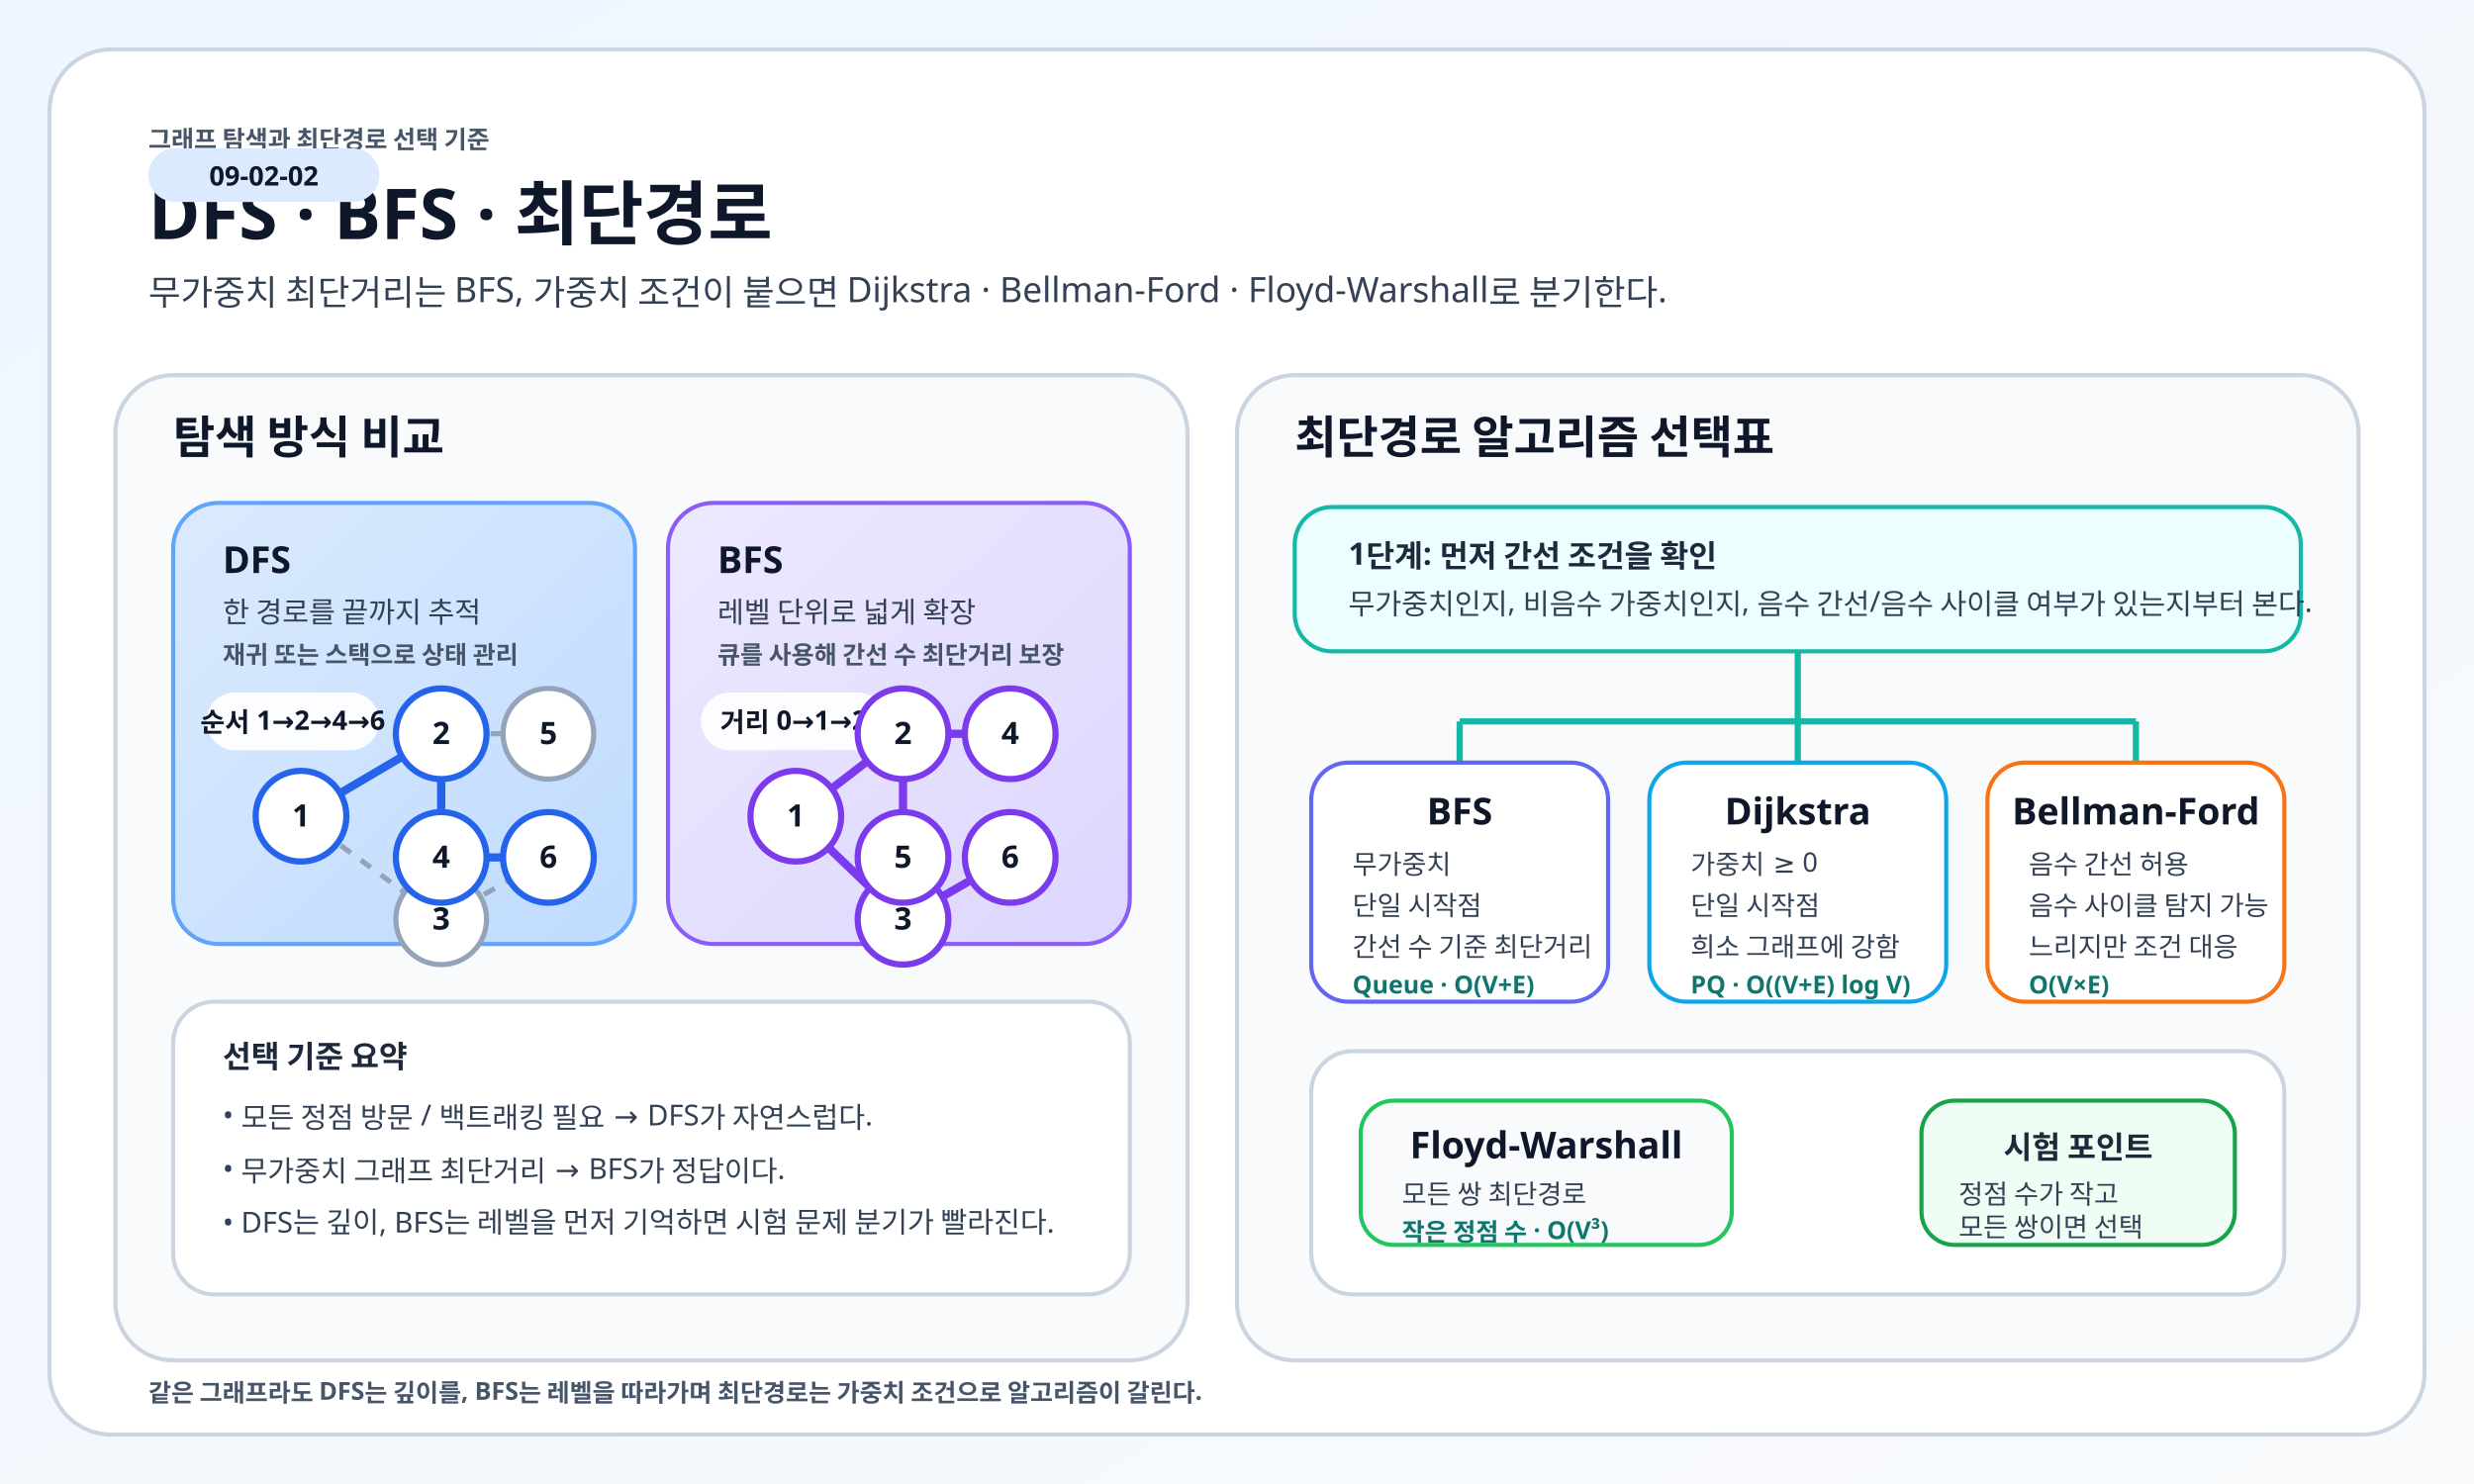
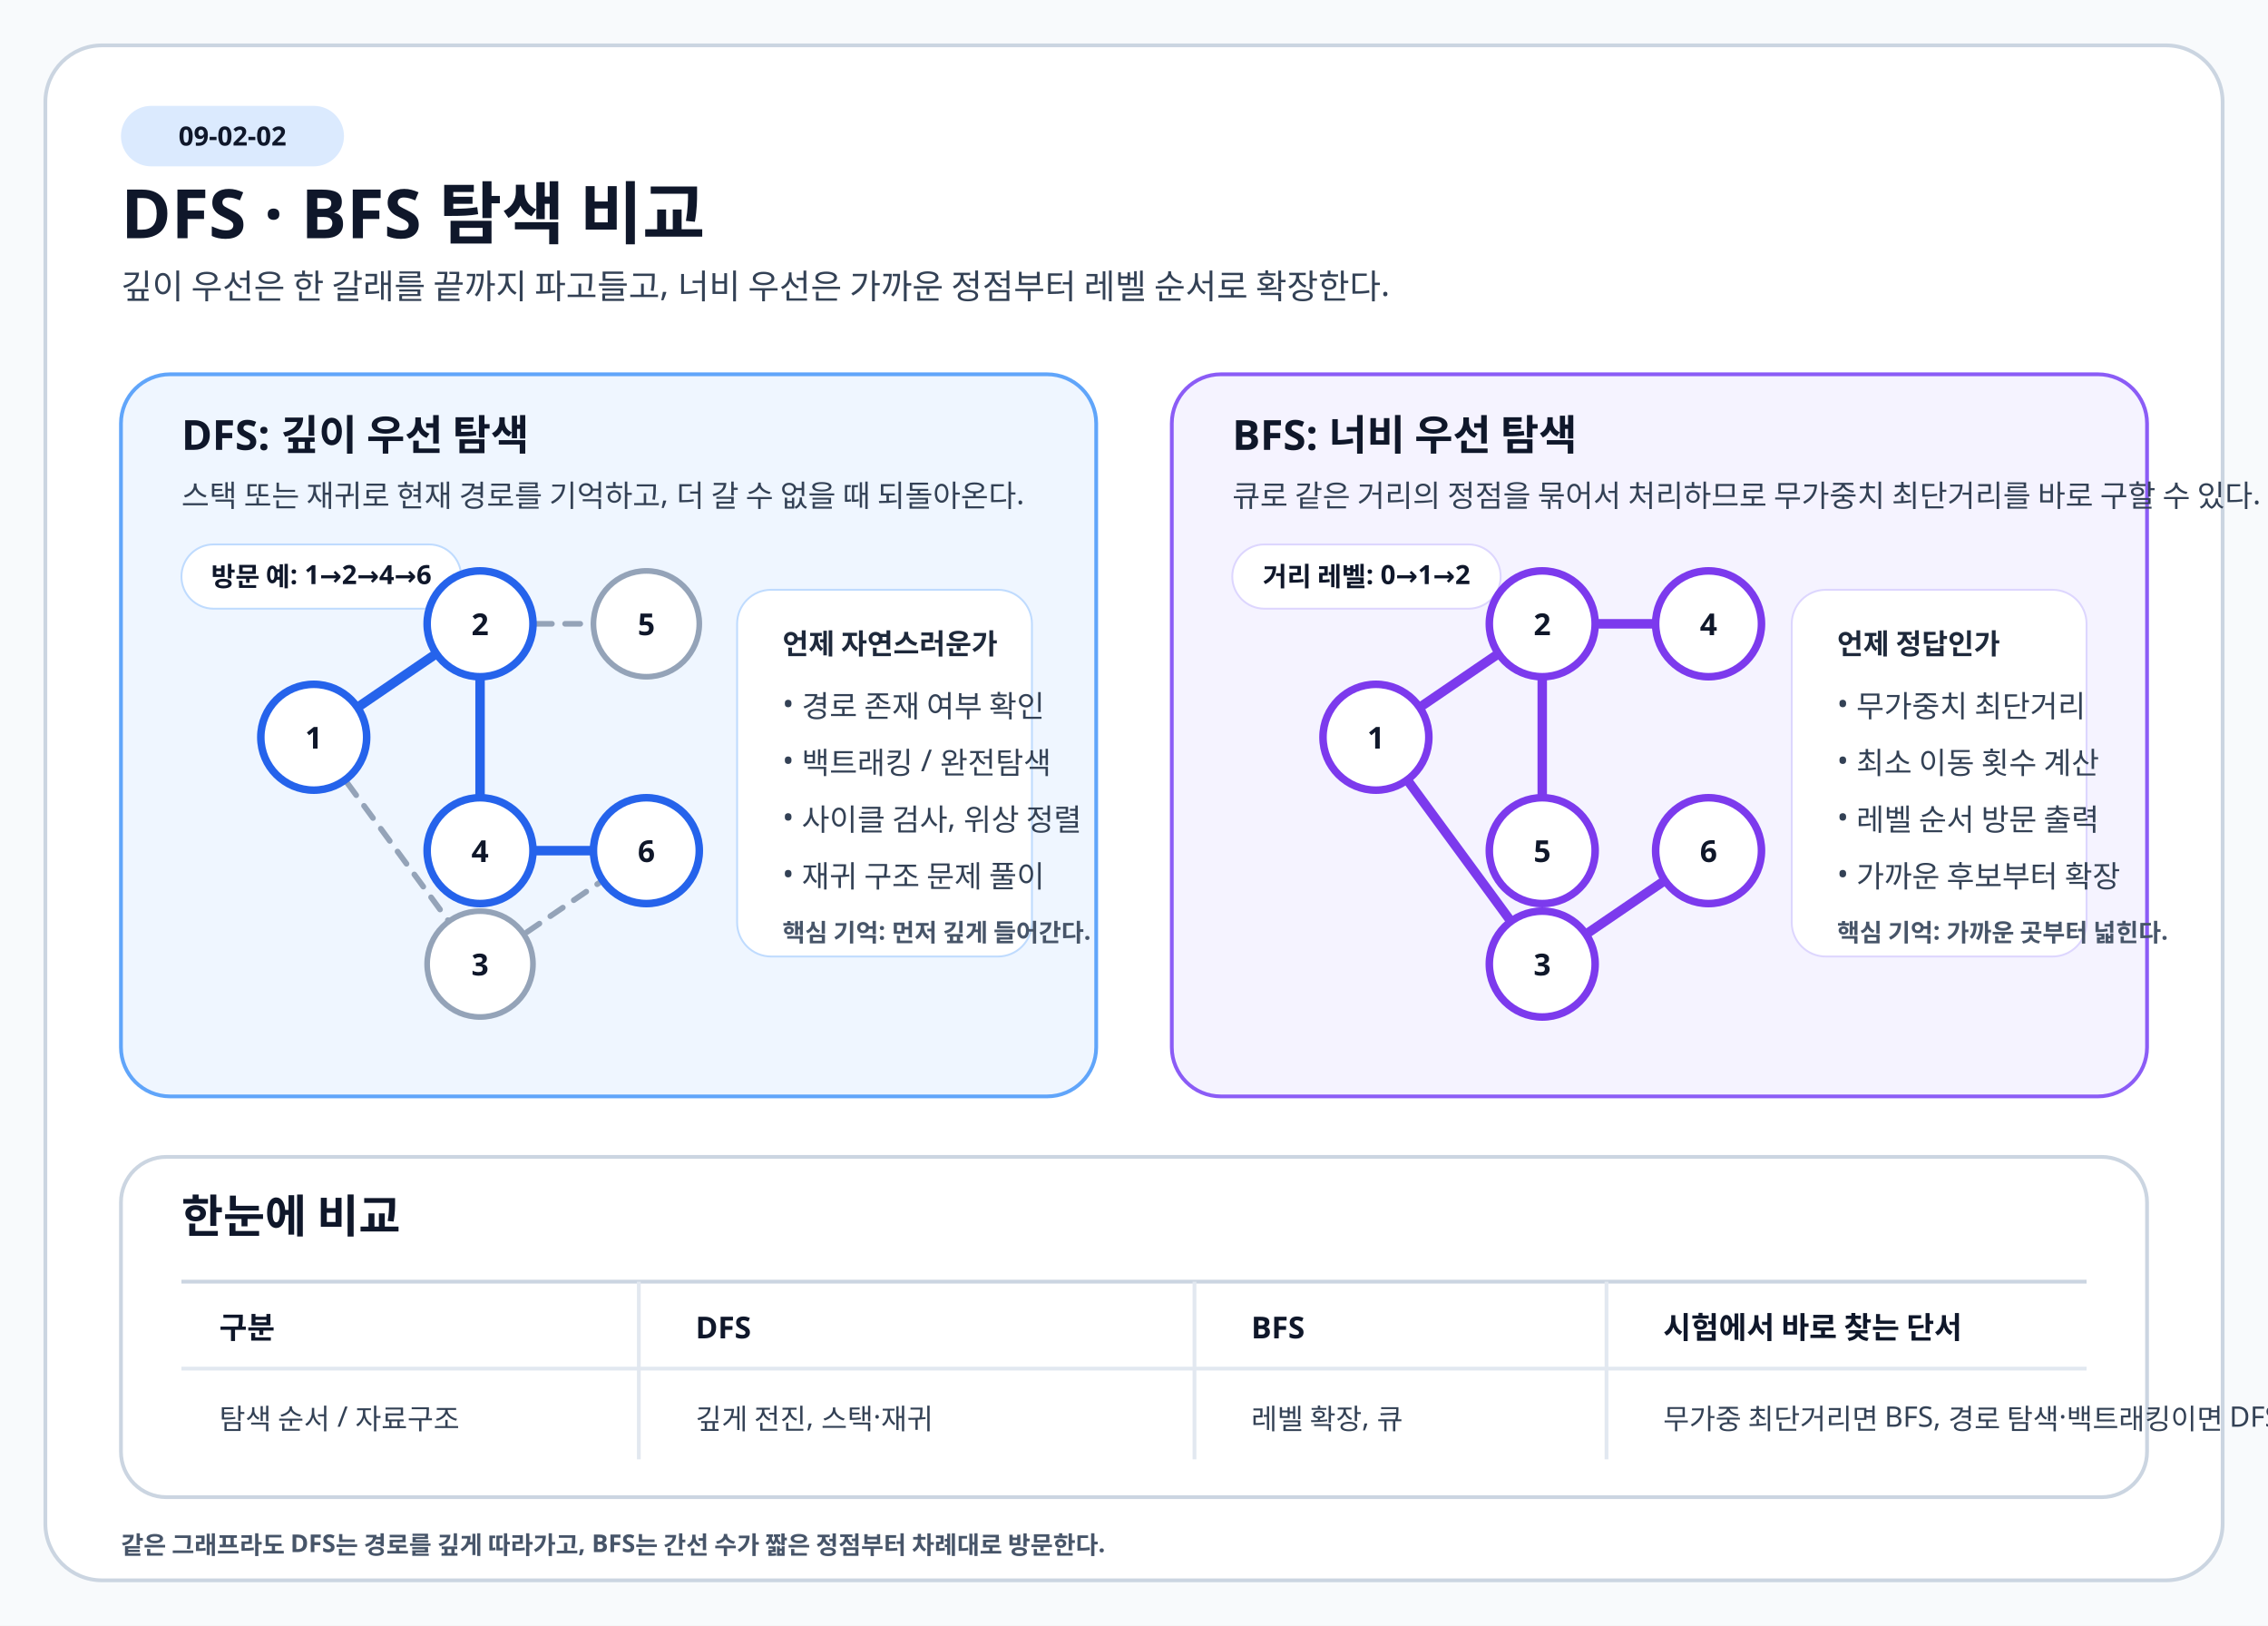
- <svg xmlns="http://www.w3.org/2000/svg" width="1200" height="720" viewBox="0 0 1200 720" role="img" aria-labelledby="title desc">
+ <svg xmlns="http://www.w3.org/2000/svg" width="1200" height="860" viewBox="0 0 1200 860" role="img" aria-labelledby="title desc">
  <defs>
-     <linearGradient id="bg" x1="0" y1="0" x2="1" y2="1">
-       <stop offset="0%" stop-color="#eff6ff" />
-       <stop offset="100%" stop-color="#f8fafc" />
-     </linearGradient>
-     <linearGradient id="dfsGrad" x1="0" y1="0" x2="1" y2="1">
-       <stop offset="0%" stop-color="#dbeafe" />
-       <stop offset="100%" stop-color="#bfdbfe" />
-     </linearGradient>
-     <linearGradient id="bfsGrad" x1="0" y1="0" x2="1" y2="1">
-       <stop offset="0%" stop-color="#ede9fe" />
-       <stop offset="100%" stop-color="#ddd6fe" />
-     </linearGradient>
-     <linearGradient id="pathGrad" x1="0" y1="0" x2="1" y2="0">
-       <stop offset="0%" stop-color="#14b8a6" />
-       <stop offset="100%" stop-color="#0f766e" />
-     </linearGradient>
    <style>
-       .title { font: 800 34px 'Pretendard','Noto Sans KR',sans-serif; fill: #0f172a; }
-       .subtitle { font: 500 17px 'Pretendard','Noto Sans KR',sans-serif; fill: #334155; }
-       .panelTitle { font: 800 22px 'Pretendard','Noto Sans KR',sans-serif; fill: #0f172a; }
-       .sectionLabel { font: 700 15px 'Pretendard','Noto Sans KR',sans-serif; fill: #1e293b; }
-       .body { font: 500 14px 'Pretendard','Noto Sans KR',sans-serif; fill: #334155; }
-       .small { font: 600 12px 'Pretendard','Noto Sans KR',sans-serif; fill: #475569; }
-       .chip { font: 700 13px 'Pretendard','Noto Sans KR',sans-serif; fill: #0f172a; }
-       .node { font: 700 15px 'Pretendard','Noto Sans KR',sans-serif; fill: #0f172a; }
-       .cardTitle { font: 800 18px 'Pretendard','Noto Sans KR',sans-serif; fill: #0f172a; }
-       .cardBody { font: 500 13px 'Pretendard','Noto Sans KR',sans-serif; fill: #334155; }
-       .complexity { font: 700 12px 'Pretendard','Noto Sans KR',sans-serif; fill: #0f766e; }
+       .bg { fill: #f8fafc; }
+       .frame { fill: #ffffff; stroke: #cbd5e1; stroke-width: 2; }
+       .title { font: 800 36px 'Pretendard','Noto Sans KR',sans-serif; fill: #0f172a; }
+       .subtitle { font: 500 18px 'Pretendard','Noto Sans KR',sans-serif; fill: #334155; }
+       .section { font: 800 24px 'Pretendard','Noto Sans KR',sans-serif; fill: #0f172a; }
+       .cardTitle { font: 800 22px 'Pretendard','Noto Sans KR',sans-serif; fill: #0f172a; }
+       .body { font: 500 16px 'Pretendard','Noto Sans KR',sans-serif; fill: #334155; }
+       .label { font: 700 15px 'Pretendard','Noto Sans KR',sans-serif; fill: #1e293b; }
+       .chipText { font: 800 14px 'Pretendard','Noto Sans KR',sans-serif; fill: #0f172a; }
+       .nodeText { font: 800 16px 'Pretendard','Noto Sans KR',sans-serif; fill: #0f172a; }
+       .small { font: 600 13px 'Pretendard','Noto Sans KR',sans-serif; fill: #475569; }
+       .tableHead { font: 800 16px 'Pretendard','Noto Sans KR',sans-serif; fill: #0f172a; }
+       .tableBody { font: 500 15px 'Pretendard','Noto Sans KR',sans-serif; fill: #334155; }
    </style>
  </defs>
-   <rect width="1200" height="720" fill="url(#bg)" />
-   <rect x="24" y="24" width="1152" height="672" rx="30" fill="#ffffff" stroke="#cbd5e1" stroke-width="2" />
-   <text class="small" x="72" y="72">그래프 탐색과 최단경로 선택 기준</text>
-   <text class="title" x="72" y="116">DFS · BFS · 최단경로</text>
-   <text class="subtitle" x="72" y="148">무가중치 최단거리는 BFS, 가중치 조건이 붙으면 Dijkstra · Bellman-Ford · Floyd-Warshall로 분기한다.</text>
-   <rect x="56" y="182" width="520" height="478" rx="28" fill="#f8fafc" stroke="#cbd5e1" stroke-width="2" />
-   <rect x="600" y="182" width="544" height="478" rx="28" fill="#f8fafc" stroke="#cbd5e1" stroke-width="2" />
-   <text class="panelTitle" x="84" y="220">탐색 방식 비교</text>
-   <text class="panelTitle" x="628" y="220">최단경로 알고리즘 선택표</text>
-   <rect x="84" y="244" width="224" height="214" rx="22" fill="url(#dfsGrad)" stroke="#60a5fa" stroke-width="2" />
-   <rect x="324" y="244" width="224" height="214" rx="22" fill="url(#bfsGrad)" stroke="#8b5cf6" stroke-width="2" />
-   <text class="cardTitle" x="108" y="278">DFS</text>
-   <text class="body" x="108" y="302">한 경로를 끝까지 추적</text>
-   <text class="small" x="108" y="322">재귀 또는 스택으로 상태 관리</text>
-   <rect x="100" y="336" width="84" height="28" rx="14" fill="#ffffff" opacity="0.92" />
-   <text class="chip" x="142" y="355" text-anchor="middle">순서 1→2→4→6</text>
-   <line x1="146" y1="396" x2="214" y2="356" stroke="#2563eb" stroke-width="4" stroke-linecap="round" />
-   <line x1="214" y1="356" x2="214" y2="416" stroke="#2563eb" stroke-width="4" stroke-linecap="round" />
-   <line x1="214" y1="416" x2="266" y2="416" stroke="#2563eb" stroke-width="4" stroke-linecap="round" />
-   <line x1="146" y1="396" x2="214" y2="446" stroke="#94a3b8" stroke-width="2.5" stroke-dasharray="6 6" />
-   <line x1="214" y1="356" x2="266" y2="356" stroke="#94a3b8" stroke-width="2.5" stroke-dasharray="6 6" />
-   <line x1="214" y1="446" x2="266" y2="416" stroke="#94a3b8" stroke-width="2.5" stroke-dasharray="6 6" />
-   <circle cx="146" cy="396" r="22" fill="#ffffff" stroke="#2563eb" stroke-width="3" />
-   <circle cx="214" cy="356" r="22" fill="#ffffff" stroke="#2563eb" stroke-width="3" />
-   <circle cx="214" cy="446" r="22" fill="#ffffff" stroke="#94a3b8" stroke-width="2.5" />
-   <circle cx="266" cy="356" r="22" fill="#ffffff" stroke="#94a3b8" stroke-width="2.5" />
-   <circle cx="214" cy="416" r="22" fill="#ffffff" stroke="#2563eb" stroke-width="3" />
-   <circle cx="266" cy="416" r="22" fill="#ffffff" stroke="#2563eb" stroke-width="3" />
-   <text class="node" x="146" y="401" text-anchor="middle">1</text>
-   <text class="node" x="214" y="361" text-anchor="middle">2</text>
-   <text class="node" x="214" y="451" text-anchor="middle">3</text>
-   <text class="node" x="266" y="361" text-anchor="middle">5</text>
-   <text class="node" x="214" y="421" text-anchor="middle">4</text>
-   <text class="node" x="266" y="421" text-anchor="middle">6</text>
-   <text class="cardTitle" x="348" y="278">BFS</text>
-   <text class="body" x="348" y="302">레벨 단위로 넓게 확장</text>
-   <text class="small" x="348" y="322">큐를 사용해 간선 수 최단거리 보장</text>
-   <rect x="340" y="336" width="90" height="28" rx="14" fill="#ffffff" opacity="0.92" />
-   <text class="chip" x="385" y="355" text-anchor="middle">거리 0→1→2</text>
-   <line x1="386" y1="396" x2="438" y2="356" stroke="#7c3aed" stroke-width="4" stroke-linecap="round" />
-   <line x1="386" y1="396" x2="438" y2="446" stroke="#7c3aed" stroke-width="4" stroke-linecap="round" />
-   <line x1="438" y1="356" x2="490" y2="356" stroke="#7c3aed" stroke-width="4" stroke-linecap="round" />
-   <line x1="438" y1="356" x2="438" y2="416" stroke="#7c3aed" stroke-width="4" stroke-linecap="round" />
-   <line x1="438" y1="446" x2="490" y2="416" stroke="#7c3aed" stroke-width="4" stroke-linecap="round" />
-   <circle cx="386" cy="396" r="22" fill="#ffffff" stroke="#7c3aed" stroke-width="3" />
-   <circle cx="438" cy="356" r="22" fill="#ffffff" stroke="#7c3aed" stroke-width="3" />
-   <circle cx="438" cy="446" r="22" fill="#ffffff" stroke="#7c3aed" stroke-width="3" />
-   <circle cx="490" cy="356" r="22" fill="#ffffff" stroke="#7c3aed" stroke-width="3" />
-   <circle cx="438" cy="416" r="22" fill="#ffffff" stroke="#7c3aed" stroke-width="3" />
-   <circle cx="490" cy="416" r="22" fill="#ffffff" stroke="#7c3aed" stroke-width="3" />
-   <text class="node" x="386" y="401" text-anchor="middle">1</text>
-   <text class="node" x="438" y="361" text-anchor="middle">2</text>
-   <text class="node" x="438" y="451" text-anchor="middle">3</text>
-   <text class="node" x="490" y="361" text-anchor="middle">4</text>
-   <text class="node" x="438" y="421" text-anchor="middle">5</text>
-   <text class="node" x="490" y="421" text-anchor="middle">6</text>
-   <rect x="84" y="486" width="464" height="142" rx="20" fill="#ffffff" stroke="#cbd5e1" stroke-width="2" />
-   <text class="sectionLabel" x="108" y="518">선택 기준 요약</text>
-   <text class="body" x="108" y="546">• 모든 정점 방문 / 백트래킹 필요 → DFS가 자연스럽다.</text>
-   <text class="body" x="108" y="572">• 무가중치 그래프 최단거리 → BFS가 정답이다.</text>
-   <text class="body" x="108" y="598">• DFS는 깊이, BFS는 레벨을 먼저 기억하면 시험 문제 분기가 빨라진다.</text>
-   <rect x="628" y="246" width="488" height="70" rx="18" fill="#ecfeff" stroke="#14b8a6" stroke-width="2" />
-   <text class="sectionLabel" x="654" y="274">1단계: 먼저 간선 조건을 확인</text>
-   <text class="body" x="654" y="298">무가중치인지, 비음수 가중치인지, 음수 간선/음수 사이클 여부가 있는지부터 본다.</text>
-   <line x1="872" y1="316" x2="872" y2="350" stroke="#14b8a6" stroke-width="3" />
-   <line x1="708" y1="350" x2="1036" y2="350" stroke="#14b8a6" stroke-width="3" />
-   <line x1="708" y1="350" x2="708" y2="370" stroke="#14b8a6" stroke-width="3" />
-   <line x1="872" y1="350" x2="872" y2="370" stroke="#14b8a6" stroke-width="3" />
-   <line x1="1036" y1="350" x2="1036" y2="370" stroke="#14b8a6" stroke-width="3" />
-   <rect x="636" y="370" width="144" height="116" rx="18" fill="#ffffff" stroke="#6366f1" stroke-width="2" />
-   <rect x="800" y="370" width="144" height="116" rx="18" fill="#ffffff" stroke="#0ea5e9" stroke-width="2" />
-   <rect x="964" y="370" width="144" height="116" rx="18" fill="#ffffff" stroke="#f97316" stroke-width="2" />
-   <text class="cardTitle" x="708" y="400" text-anchor="middle">BFS</text>
-   <text class="cardBody" x="656" y="424">무가중치</text>
-   <text class="cardBody" x="656" y="444">단일 시작점</text>
-   <text class="cardBody" x="656" y="464">간선 수 기준 최단거리</text>
-   <text class="complexity" x="656" y="482">Queue · O(V+E)</text>
-   <text class="cardTitle" x="872" y="400" text-anchor="middle">Dijkstra</text>
-   <text class="cardBody" x="820" y="424">가중치 ≥ 0</text>
-   <text class="cardBody" x="820" y="444">단일 시작점</text>
-   <text class="cardBody" x="820" y="464">희소 그래프에 강함</text>
-   <text class="complexity" x="820" y="482">PQ · O((V+E) log V)</text>
-   <text class="cardTitle" x="1036" y="400" text-anchor="middle">Bellman-Ford</text>
-   <text class="cardBody" x="984" y="424">음수 간선 허용</text>
-   <text class="cardBody" x="984" y="444">음수 사이클 탐지 가능</text>
-   <text class="cardBody" x="984" y="464">느리지만 조건 대응</text>
-   <text class="complexity" x="984" y="482">O(V×E)</text>
-   <rect x="636" y="510" width="472" height="118" rx="20" fill="#ffffff" stroke="#cbd5e1" stroke-width="2" />
-   <rect x="660" y="534" width="180" height="70" rx="16" fill="#f8fafc" stroke="#22c55e" stroke-width="2" />
-   <text class="cardTitle" x="750" y="562" text-anchor="middle">Floyd-Warshall</text>
-   <text class="cardBody" x="680" y="584">모든 쌍 최단경로</text>
-   <text class="complexity" x="680" y="602">작은 정점 수 · O(V³)</text>
-   <path d="M 860 570 H 932" fill="none" stroke="url(#pathGrad)" stroke-width="8" stroke-linecap="round" stroke-dasharray="16 10">
-     <animate attributeName="stroke-dashoffset" from="0" to="-52" dur="3s" repeatCount="indefinite" />
-   </path>
-   <rect x="932" y="534" width="152" height="70" rx="16" fill="#f0fdf4" stroke="#16a34a" stroke-width="2" />
-   <text class="sectionLabel" x="1008" y="562" text-anchor="middle">시험 포인트</text>
-   <text class="cardBody" x="950" y="584">정점 수가 작고</text>
-   <text class="cardBody" x="950" y="600">모든 쌍이면 선택</text>
-   <rect x="72" y="72" width="112" height="26" rx="13" fill="#dbeafe" />
-   <text class="chip" x="128" y="90" text-anchor="middle">09-02-02</text>
-   <text class="small" x="72" y="680">같은 그래프라도 DFS는 깊이를, BFS는 레벨을 따라가며 최단경로는 가중치 조건으로 알고리즘이 갈린다.</text>
+   <rect class="bg" width="1200" height="860" />
+   <rect class="frame" x="24" y="24" width="1152" height="812" rx="30" />
+   <rect x="64" y="56" width="118" height="32" rx="16" fill="#dbeafe" />
+   <text class="chipText" x="123" y="77" text-anchor="middle">09-02-02</text>
+   <text class="title" x="64" y="126">DFS · BFS 탐색 비교</text>
+   <text class="subtitle" x="64" y="158">깊이 우선은 한 갈래를 끝까지 파고들고, 너비 우선은 가까운 정점부터 레벨 순서로 확장한다.</text>
+   <rect x="64" y="198" width="516" height="382" rx="26" fill="#eff6ff" stroke="#60a5fa" stroke-width="2" />
+   <rect x="620" y="198" width="516" height="382" rx="26" fill="#f5f3ff" stroke="#8b5cf6" stroke-width="2" />
+   <text class="cardTitle" x="96" y="238">DFS: 깊이 우선 탐색</text>
+   <text class="body" x="96" y="268">스택 또는 재귀로 현재 경로를 기억하고, 더 갈 수 없을 때 되돌아온다.</text>
+   <rect x="96" y="288" width="148" height="34" rx="17" fill="#ffffff" stroke="#bfdbfe" />
+   <text class="chipText" x="170" y="310" text-anchor="middle">방문 예: 1→2→4→6</text>
+   <line x1="166" y1="390" x2="254" y2="330" stroke="#2563eb" stroke-width="5" stroke-linecap="round" />
+   <line x1="254" y1="330" x2="254" y2="450" stroke="#2563eb" stroke-width="5" stroke-linecap="round" />
+   <line x1="254" y1="450" x2="342" y2="450" stroke="#2563eb" stroke-width="5" stroke-linecap="round" />
+   <line x1="166" y1="390" x2="254" y2="510" stroke="#94a3b8" stroke-width="3" stroke-dasharray="8 7" stroke-linecap="round" />
+   <line x1="254" y1="330" x2="342" y2="330" stroke="#94a3b8" stroke-width="3" stroke-dasharray="8 7" stroke-linecap="round" />
+   <line x1="254" y1="510" x2="342" y2="450" stroke="#94a3b8" stroke-width="3" stroke-dasharray="8 7" stroke-linecap="round" />
+   <circle cx="166" cy="390" r="28" fill="#ffffff" stroke="#2563eb" stroke-width="4" />
+   <circle cx="254" cy="330" r="28" fill="#ffffff" stroke="#2563eb" stroke-width="4" />
+   <circle cx="254" cy="510" r="28" fill="#ffffff" stroke="#94a3b8" stroke-width="3" />
+   <circle cx="342" cy="330" r="28" fill="#ffffff" stroke="#94a3b8" stroke-width="3" />
+   <circle cx="254" cy="450" r="28" fill="#ffffff" stroke="#2563eb" stroke-width="4" />
+   <circle cx="342" cy="450" r="28" fill="#ffffff" stroke="#2563eb" stroke-width="4" />
+   <text class="nodeText" x="166" y="396" text-anchor="middle">1</text>
+   <text class="nodeText" x="254" y="336" text-anchor="middle">2</text>
+   <text class="nodeText" x="254" y="516" text-anchor="middle">3</text>
+   <text class="nodeText" x="342" y="336" text-anchor="middle">5</text>
+   <text class="nodeText" x="254" y="456" text-anchor="middle">4</text>
+   <text class="nodeText" x="342" y="456" text-anchor="middle">6</text>
+   <rect x="390" y="312" width="156" height="194" rx="18" fill="#ffffff" stroke="#bfdbfe" />
+   <text class="label" x="414" y="346">언제 자연스러운가</text>
+   <text class="body" x="414" y="378">• 경로 존재 여부 확인</text>
+   <text class="body" x="414" y="408">• 백트래킹 / 완전탐색</text>
+   <text class="body" x="414" y="438">• 사이클 검사, 위상 정렬</text>
+   <text class="body" x="414" y="468">• 재귀 구조 문제 풀이</text>
+   <text class="small" x="414" y="498">핵심 기억: 먼저 깊게 들어간다.</text>
+   <text class="cardTitle" x="652" y="238">BFS: 너비 우선 탐색</text>
+   <text class="body" x="652" y="268">큐로 같은 거리의 정점을 묶어서 처리하므로 무가중치 최단거리를 바로 구할 수 있다.</text>
+   <rect x="652" y="288" width="142" height="34" rx="17" fill="#ffffff" stroke="#ddd6fe" />
+   <text class="chipText" x="723" y="310" text-anchor="middle">거리 레벨: 0→1→2</text>
+   <line x1="728" y1="390" x2="816" y2="330" stroke="#7c3aed" stroke-width="5" stroke-linecap="round" />
+   <line x1="728" y1="390" x2="816" y2="510" stroke="#7c3aed" stroke-width="5" stroke-linecap="round" />
+   <line x1="816" y1="330" x2="904" y2="330" stroke="#7c3aed" stroke-width="5" stroke-linecap="round" />
+   <line x1="816" y1="330" x2="816" y2="450" stroke="#7c3aed" stroke-width="5" stroke-linecap="round" />
+   <line x1="816" y1="510" x2="904" y2="450" stroke="#7c3aed" stroke-width="5" stroke-linecap="round" />
+   <circle cx="728" cy="390" r="28" fill="#ffffff" stroke="#7c3aed" stroke-width="4" />
+   <circle cx="816" cy="330" r="28" fill="#ffffff" stroke="#7c3aed" stroke-width="4" />
+   <circle cx="816" cy="510" r="28" fill="#ffffff" stroke="#7c3aed" stroke-width="4" />
+   <circle cx="904" cy="330" r="28" fill="#ffffff" stroke="#7c3aed" stroke-width="4" />
+   <circle cx="816" cy="450" r="28" fill="#ffffff" stroke="#7c3aed" stroke-width="4" />
+   <circle cx="904" cy="450" r="28" fill="#ffffff" stroke="#7c3aed" stroke-width="4" />
+   <text class="nodeText" x="728" y="396" text-anchor="middle">1</text>
+   <text class="nodeText" x="816" y="336" text-anchor="middle">2</text>
+   <text class="nodeText" x="816" y="516" text-anchor="middle">3</text>
+   <text class="nodeText" x="904" y="336" text-anchor="middle">4</text>
+   <text class="nodeText" x="816" y="456" text-anchor="middle">5</text>
+   <text class="nodeText" x="904" y="456" text-anchor="middle">6</text>
+   <rect x="948" y="312" width="156" height="194" rx="18" fill="#ffffff" stroke="#ddd6fe" />
+   <text class="label" x="972" y="346">언제 정답인가</text>
+   <text class="body" x="972" y="378">• 무가중치 최단거리</text>
+   <text class="body" x="972" y="408">• 최소 이동 횟수 계산</text>
+   <text class="body" x="972" y="438">• 레벨 순서 방문 출력</text>
+   <text class="body" x="972" y="468">• 가까운 후보부터 확장</text>
+   <text class="small" x="972" y="498">핵심 기억: 가까운 곳부터 넓힌다.</text>
+   <rect x="64" y="612" width="1072" height="180" rx="24" fill="#ffffff" stroke="#cbd5e1" stroke-width="2" />
+   <text class="section" x="96" y="652">한눈에 비교</text>
+   <line x1="96" y1="678" x2="1104" y2="678" stroke="#cbd5e1" stroke-width="2" />
+   <line x1="338" y1="678" x2="338" y2="772" stroke="#e2e8f0" stroke-width="2" />
+   <line x1="632" y1="678" x2="632" y2="772" stroke="#e2e8f0" stroke-width="2" />
+   <line x1="850" y1="678" x2="850" y2="772" stroke="#e2e8f0" stroke-width="2" />
+   <line x1="96" y1="724" x2="1104" y2="724" stroke="#e2e8f0" stroke-width="2" />
+   <text class="tableHead" x="116" y="708">구분</text>
+   <text class="tableHead" x="368" y="708">DFS</text>
+   <text class="tableHead" x="662" y="708">BFS</text>
+   <text class="tableHead" x="880" y="708">시험에서 바로 찾는 단서</text>
+   <text class="tableBody" x="116" y="756">탐색 순서 / 자료구조</text>
+   <text class="tableBody" x="368" y="756">깊게 전진, 스택·재귀</text>
+   <text class="tableBody" x="662" y="756">레벨 확장, 큐</text>
+   <text class="tableBody" x="880" y="756">무가중 최단거리면 BFS, 경로 탐색·백트래킹이면 DFS</text>
+   <text class="small" x="64" y="822">같은 그래프라도 DFS는 경로를 깊게 따라가고, BFS는 간선 수가 짧은 정점부터 차례대로 방문한다.</text>
</svg>
